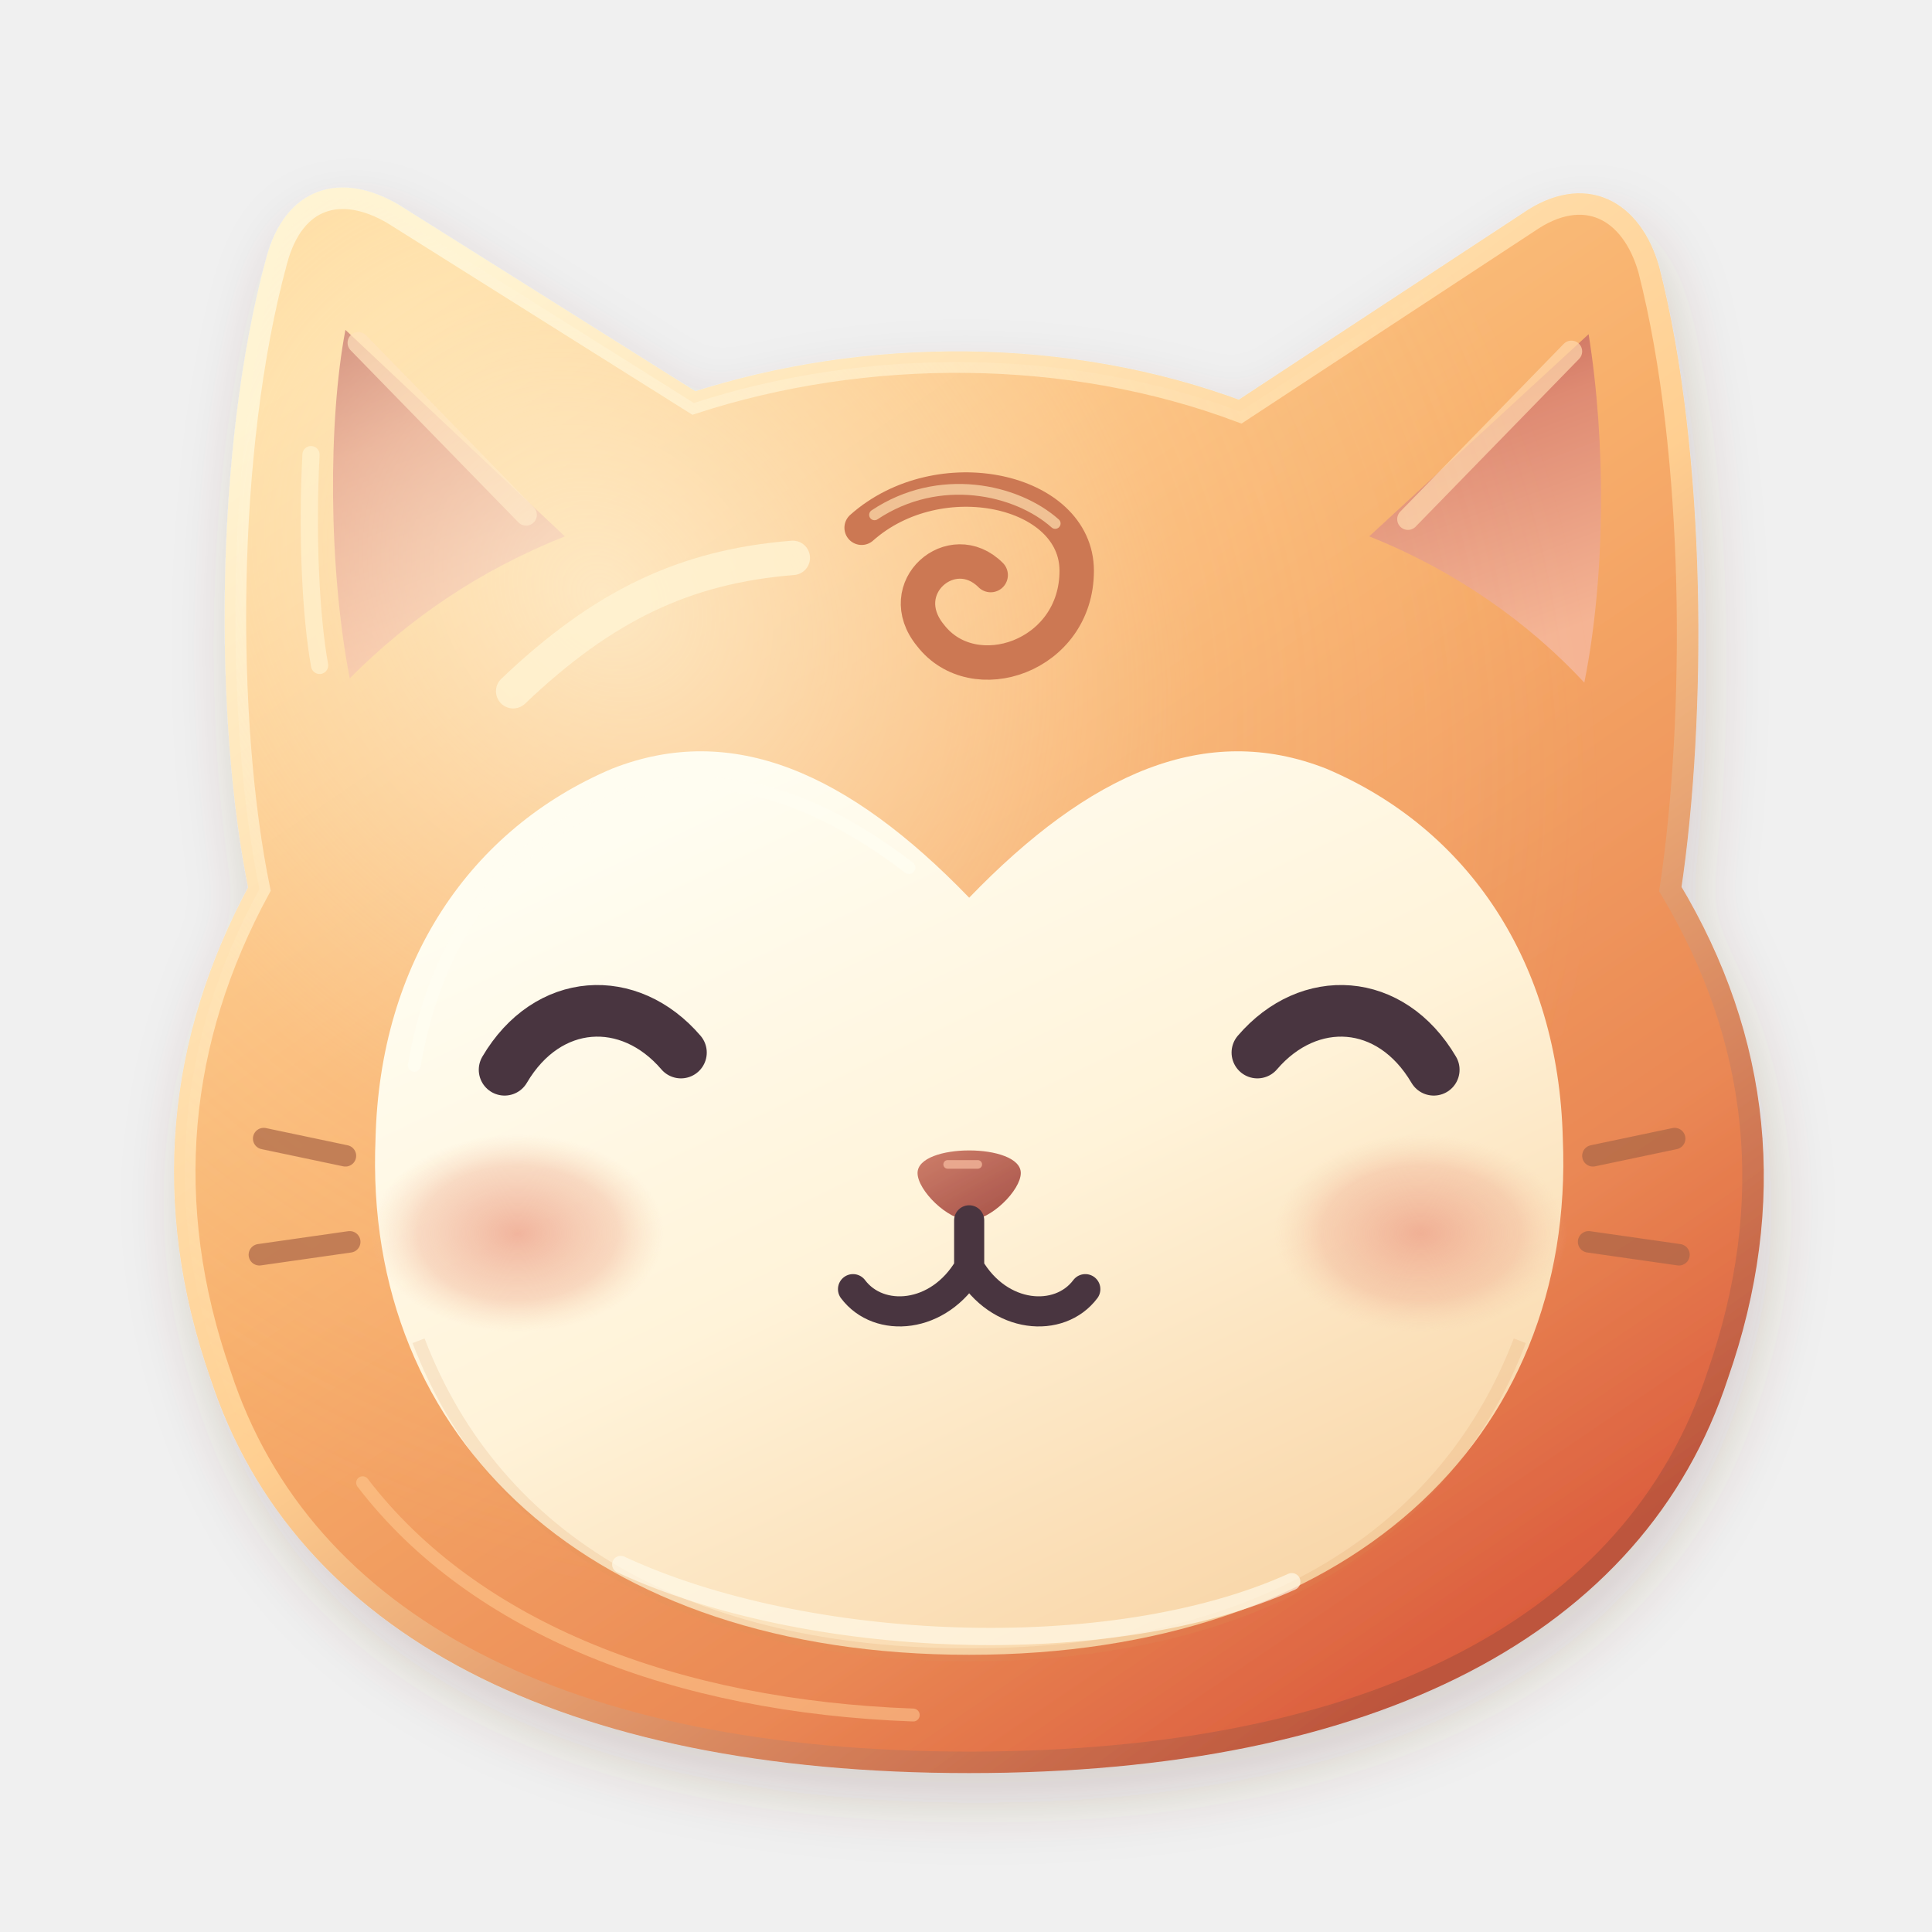
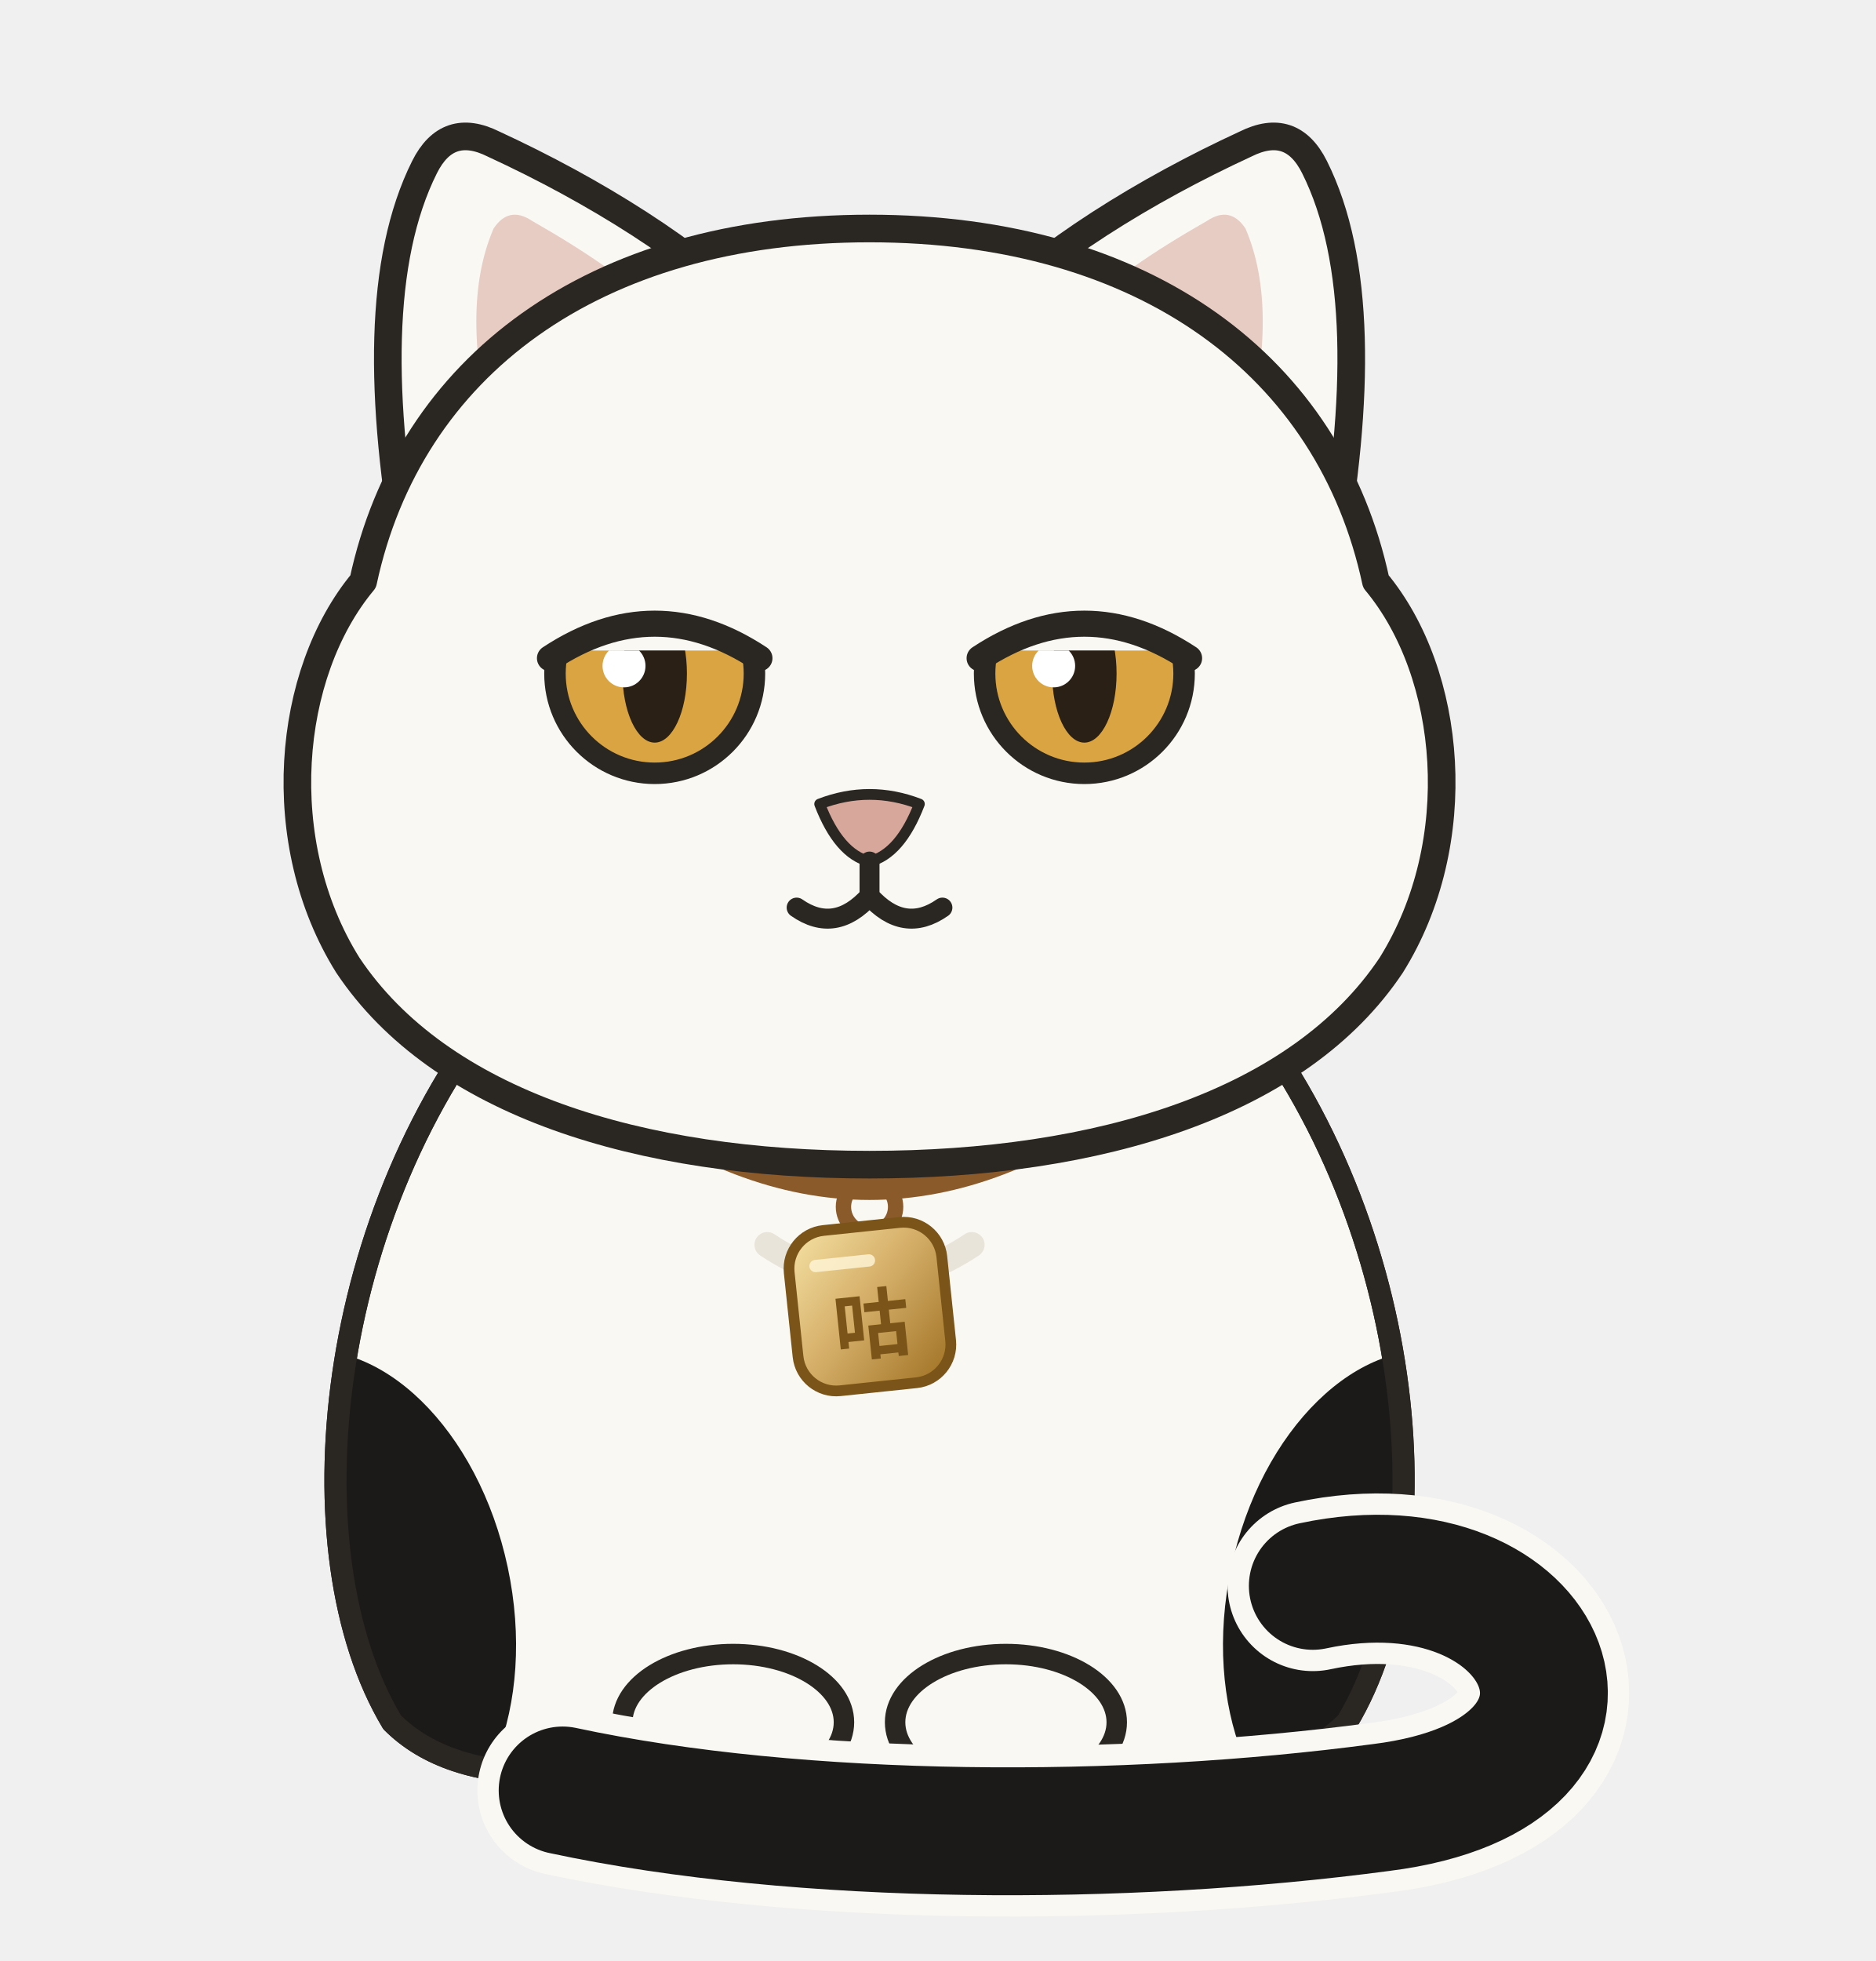
- <svg xmlns="http://www.w3.org/2000/svg" viewBox="0 0 512 512" fill="none">
-   <defs>
-     <linearGradient id="fur" x1="133" y1="91" x2="363" y2="430" gradientUnits="userSpaceOnUse">
-       <stop stop-color="#FFD999" />
-       <stop offset=".42" stop-color="#F8B06C" />
-       <stop offset=".78" stop-color="#EA8854" />
-       <stop offset="1" stop-color="#D9573B" />
-     </linearGradient>
-     <linearGradient id="rim" x1="139" y1="87" x2="372" y2="409" gradientUnits="userSpaceOnUse">
-       <stop stop-color="#FFF4D3" />
-       <stop offset=".5" stop-color="#FFCF91" />
-       <stop offset="1" stop-color="#BD553C" />
-     </linearGradient>
-     <linearGradient id="cream" x1="201" y1="208" x2="298" y2="410" gradientUnits="userSpaceOnUse">
-       <stop stop-color="#FFFDF1" />
-       <stop offset=".5" stop-color="#FFF3D9" />
-       <stop offset="1" stop-color="#F9D7AA" />
-     </linearGradient>
-     <linearGradient id="ear" x1="0" y1="0" x2=".25" y2="1">
-       <stop stop-color="#BF6254" />
-       <stop offset=".36" stop-color="#DE8A72" />
-       <stop offset="1" stop-color="#F5B494" />
-     </linearGradient>
-     <linearGradient id="nose" x1="250" y1="294" x2="260" y2="312" gradientUnits="userSpaceOnUse">
-       <stop stop-color="#C97966" />
-       <stop offset="1" stop-color="#A8544A" />
-     </linearGradient>
-     <radialGradient id="glaze" cx="0" cy="0" r="1" gradientTransform="translate(172 165) rotate(49) scale(254 211)" gradientUnits="userSpaceOnUse">
-       <stop stop-color="#FFFAE3" stop-opacity=".65" />
-       <stop offset=".6" stop-color="#FFEFCD" stop-opacity=".12" />
-       <stop offset="1" stop-color="#FFEFCD" stop-opacity="0" />
-     </radialGradient>
-     <radialGradient id="blush">
-       <stop stop-color="#EC9B83" stop-opacity=".72" />
-       <stop offset=".68" stop-color="#EFAD91" stop-opacity=".4" />
-       <stop offset="1" stop-color="#F5C8A5" stop-opacity="0" />
-     </radialGradient>
-     <filter id="shadow" x="45" y="48" width="423" height="420" filterUnits="userSpaceOnUse" color-interpolation-filters="sRGB">
-       <feDropShadow dy="7" stdDeviation="7" flood-color="#6A392C" flood-opacity=".18" />
-     </filter>
-   </defs>
-   <g transform="translate(-35 -30) scale(1.14)">
-     <g filter="url(#shadow)">
-       <path d="M91 233C83 194 83 131 95 87C99 72 110 69 122 76L192 120C232 107 279 107 319 122L386 78C399 69 410 75 414 89C425 132 425 193 419 233C440 268 444 306 430 346C411 404 350 436 256 436C162 436 101 404 82 346C68 306 72 268 91 233Z" fill="url(#fur)" stroke="url(#rim)" stroke-width="5" />
-       <path d="M111 103C107 124 107 158 112 184C126 170 142 159 162 151L111 103Z" fill="url(#ear)" />
-       <path d="M400 104C404 129 404 160 399 185C386 171 369 159 349 151L400 104Z" fill="url(#ear)" />
-       <path d="M114 106L153 146M396 108L358 147" stroke="#FFD8AE" stroke-width="5" stroke-linecap="round" opacity=".7" />
-       <path d="M91 233C83 194 83 131 95 87C99 72 110 69 122 76L192 120C232 107 279 107 319 122L386 78C399 69 410 75 414 89C425 132 425 193 419 233C440 268 444 306 430 346C411 404 350 436 256 436C162 436 101 404 82 346C68 306 72 268 91 233Z" fill="url(#glaze)" />
-       <path d="M256 235C228 206 201 194 173 205C140 219 119 250 118 291C115 361 168 411 256 411C344 411 397 361 394 291C393 250 372 219 339 205C311 194 284 206 256 235Z" fill="url(#cream)" />
-       <path d="M127 274C132 245 147 223 174 212C198 203 221 212 242 228" stroke="#FFFDF1" stroke-width="3" stroke-linecap="round" opacity=".75" />
-       <path d="M128 338C146 385 191 411 256 411C321 411 366 385 384 338" stroke="#D9945B" stroke-width="3" opacity=".17" />
-       <ellipse cx="151" cy="313" rx="34" ry="23" fill="url(#blush)" />
-       <ellipse cx="361" cy="313" rx="34" ry="23" fill="url(#blush)" />
-       <path d="M148 275C158 258 177 257 189 271M323 271C335 257 354 258 364 275" stroke="#4A3540" stroke-width="12" stroke-linecap="round" />
-       <path d="M244 299C244 292 268 292 268 299C268 303 261 310 256 310C251 310 244 303 244 299Z" fill="url(#nose)" />
-       <path d="M251 297H258" stroke="#F3B59A" stroke-width="2" stroke-linecap="round" opacity=".8" />
-       <path d="M256 310V321M256 321C249 333 235 334 229 326M256 321C263 333 277 334 283 326" stroke="#4A3540" stroke-width="7" stroke-linecap="round" stroke-linejoin="round" />
-       <path d="M111 295L92 291M112 315L91 318M401 295L420 291M400 315L421 318" stroke="#A96447" stroke-width="5" stroke-linecap="round" opacity=".68" />
-       <path d="M231 149C249 133 281 140 281 159C281 179 257 187 247 174C238 163 252 151 261 160" stroke="#CC7853" stroke-width="8" stroke-linecap="round" />
-       <path d="M234 146C249 136 267 140 276 148" stroke="#FFE0AF" stroke-width="2.5" stroke-linecap="round" opacity=".7" />
-       <path d="M150 187C171 167 190 158 215 156" stroke="#FFF4D3" stroke-width="8" stroke-linecap="round" opacity=".8" />
-       <path d="M103 132C102 151 103 170 105 181" stroke="#FFF4D3" stroke-width="4" stroke-linecap="round" opacity=".65" />
-       <path d="M175 390C218 410 289 413 331 394" stroke="#FFFAE8" stroke-width="4" stroke-linecap="round" opacity=".7" />
-       <path d="M115 371C141 405 188 423 243 425" stroke="#FFCB91" stroke-width="3" stroke-linecap="round" opacity=".55" />
+ <svg xmlns="http://www.w3.org/2000/svg" viewBox="18 24 220 230">
+   <path d="M78 140C56 166 52 206 64 226Q70 232 82 232L158 232Q170 232 176 226C188 206 184 166 162 140Z" fill="#FAF8F3" stroke="#2A2622" stroke-width="2.6" stroke-linejoin="round" />
+   <clipPath id="hp83">
+     <path d="M78 140C56 166 52 206 64 226Q70 232 82 232L158 232Q170 232 176 226C188 206 184 166 162 140Z" />
+   </clipPath>
+   <g clip-path="url(#hp83)" fill="#1C1A18">
+     <ellipse cx="58" cy="212" rx="20" ry="30" transform="rotate(-12 58 212)" />
+     <ellipse cx="182" cy="212" rx="20" ry="30" transform="rotate(12 182 212)" />
+   </g>
+   <path d="M78 140C56 166 52 206 64 226Q70 232 82 232L158 232Q170 232 176 226C188 206 184 166 162 140Z" fill="none" stroke="#2A2622" stroke-width="2.6" stroke-linejoin="round" />
+   <path d="M108 170Q120 178 132 170" stroke="#E9E4DA" stroke-width="3" fill="none" stroke-linecap="round" />
+   <ellipse cx="104" cy="226" rx="13" ry="8" fill="#FAF8F3" stroke="#2A2622" stroke-width="2.4" />
+   <ellipse cx="136" cy="226" rx="13" ry="8" fill="#FAF8F3" stroke="#2A2622" stroke-width="2.4" />
+   <g class="">
+     <path d="M172 210C200 204 212 232 180 236C150 240 112 240 84 234" fill="none" stroke="#FAF8F3" stroke-width="20" stroke-linecap="round" />
+     <path d="M172 210C200 204 212 232 180 236C150 240 112 240 84 234" fill="none" stroke="#1C1A18" stroke-width="15" stroke-linecap="round" />
+   </g>
+   <g transform="translate(30 4) scale(.9)">
+     <g transform="">
+       <path d="M40 96C36 74 36 56 42 44Q45 38 51 41C64 47 77 55 86 64Z" fill="#FAF8F3" stroke="#2A2622" stroke-width="3.6" stroke-linejoin="round" />
+       <path d="M51 80C48 68 48 59 51 52Q53 49 56 51C63 55 69 59 74 64Z" fill="#D7A79C" opacity=".55" />
    </g>
+     <g transform="">
+       <g transform="matrix(-1 0 0 1 200 0)">
+         <path d="M40 96C36 74 36 56 42 44Q45 38 51 41C64 47 77 55 86 64Z" fill="#FAF8F3" stroke="#2A2622" stroke-width="3.6" stroke-linejoin="round" />
+         <path d="M51 80C48 68 48 59 51 52Q53 49 56 51C63 55 69 59 74 64Z" fill="#D7A79C" opacity=".55" />
+       </g>
+     </g>
+     <defs>
+       <linearGradient id="tg84" x1="0" y1="0" x2="1" y2="1">
+         <stop offset="0" stop-color="#F6E3A6" />
+         <stop offset=".45" stop-color="#D6B06A" />
+         <stop offset="1" stop-color="#9E7022" />
+       </linearGradient>
+     </defs>
+     <path d="M66 164Q100 190 134 164" fill="none" stroke="#8B5A2B" stroke-width="3.2" stroke-linecap="round" />
+     <circle cx="100" cy="179.5" r="3.4" fill="none" stroke="#8B5A2B" stroke-width="2" />
+     <g transform="rotate(-6 100 192)">
+       <rect x="90" y="182" width="20" height="21" rx="5" fill="url(#tg84)" stroke="#7A5418" stroke-width="1.4" />
+       <path d="M93.5 186.5h7" stroke="#FFF6D8" stroke-width="1.6" stroke-linecap="round" opacity=".8" />
+       <text x="100" y="198.5" text-anchor="middle" font-family="Noto Serif SC,serif" font-size="10" font-weight="700" fill="#7A5418">咕</text>
+     </g>
+     <path d="M100 52C136 52 160 70 166 98C176 110 178 132 168 148C156 166 130 174 100 174C70 174 44 166 32 148C22 132 24 110 34 98C40 70 64 52 100 52Z" fill="#FAF8F3" stroke="#2A2622" stroke-width="3.6" stroke-linejoin="round" />
+     <clipPath id="c85">
+       <rect x="56" y="107" width="32" height="30" />
+     </clipPath>
+     <g clip-path="url(#c85)">
+       <circle cx="72" cy="110" r="13" fill="#D9A441" stroke="#2A2622" stroke-width="2.8" />
+       <ellipse cx="72" cy="110" rx="4.2" ry="9" fill="#2A2016" />
+       <circle cx="68" cy="109" r="2.8" fill="#fff" />
+     </g>
+     <path d="M58.351 108Q72 99 85.649 108" stroke="#2A2622" stroke-width="3.4" stroke-linecap="round" fill="none" />
+     <clipPath id="c86">
+       <rect x="112" y="107" width="32" height="30" />
+     </clipPath>
+     <g clip-path="url(#c86)">
+       <circle cx="128" cy="110" r="13" fill="#D9A441" stroke="#2A2622" stroke-width="2.8" />
+       <ellipse cx="128" cy="110" rx="4.2" ry="9" fill="#2A2016" />
+       <circle cx="124" cy="109" r="2.8" fill="#fff" />
+     </g>
+     <path d="M114.351 108Q128 99 141.649 108" stroke="#2A2622" stroke-width="3.4" stroke-linecap="round" fill="none" />
+     <path d="M93.5 127Q100 124.5 106.5 127Q104 133.5 100 134.5Q96 133.5 93.5 127Z" fill="#D7A79C" stroke="#2A2622" stroke-width="1.4" stroke-linejoin="round" />
+     <path d="M100 134.5V139M100 139Q95.5 144 90.5 140.5M100 139Q104.5 144 109.5 140.5" stroke="#2A2622" stroke-width="2.6" stroke-linecap="round" fill="none" />
  </g>
</svg>
